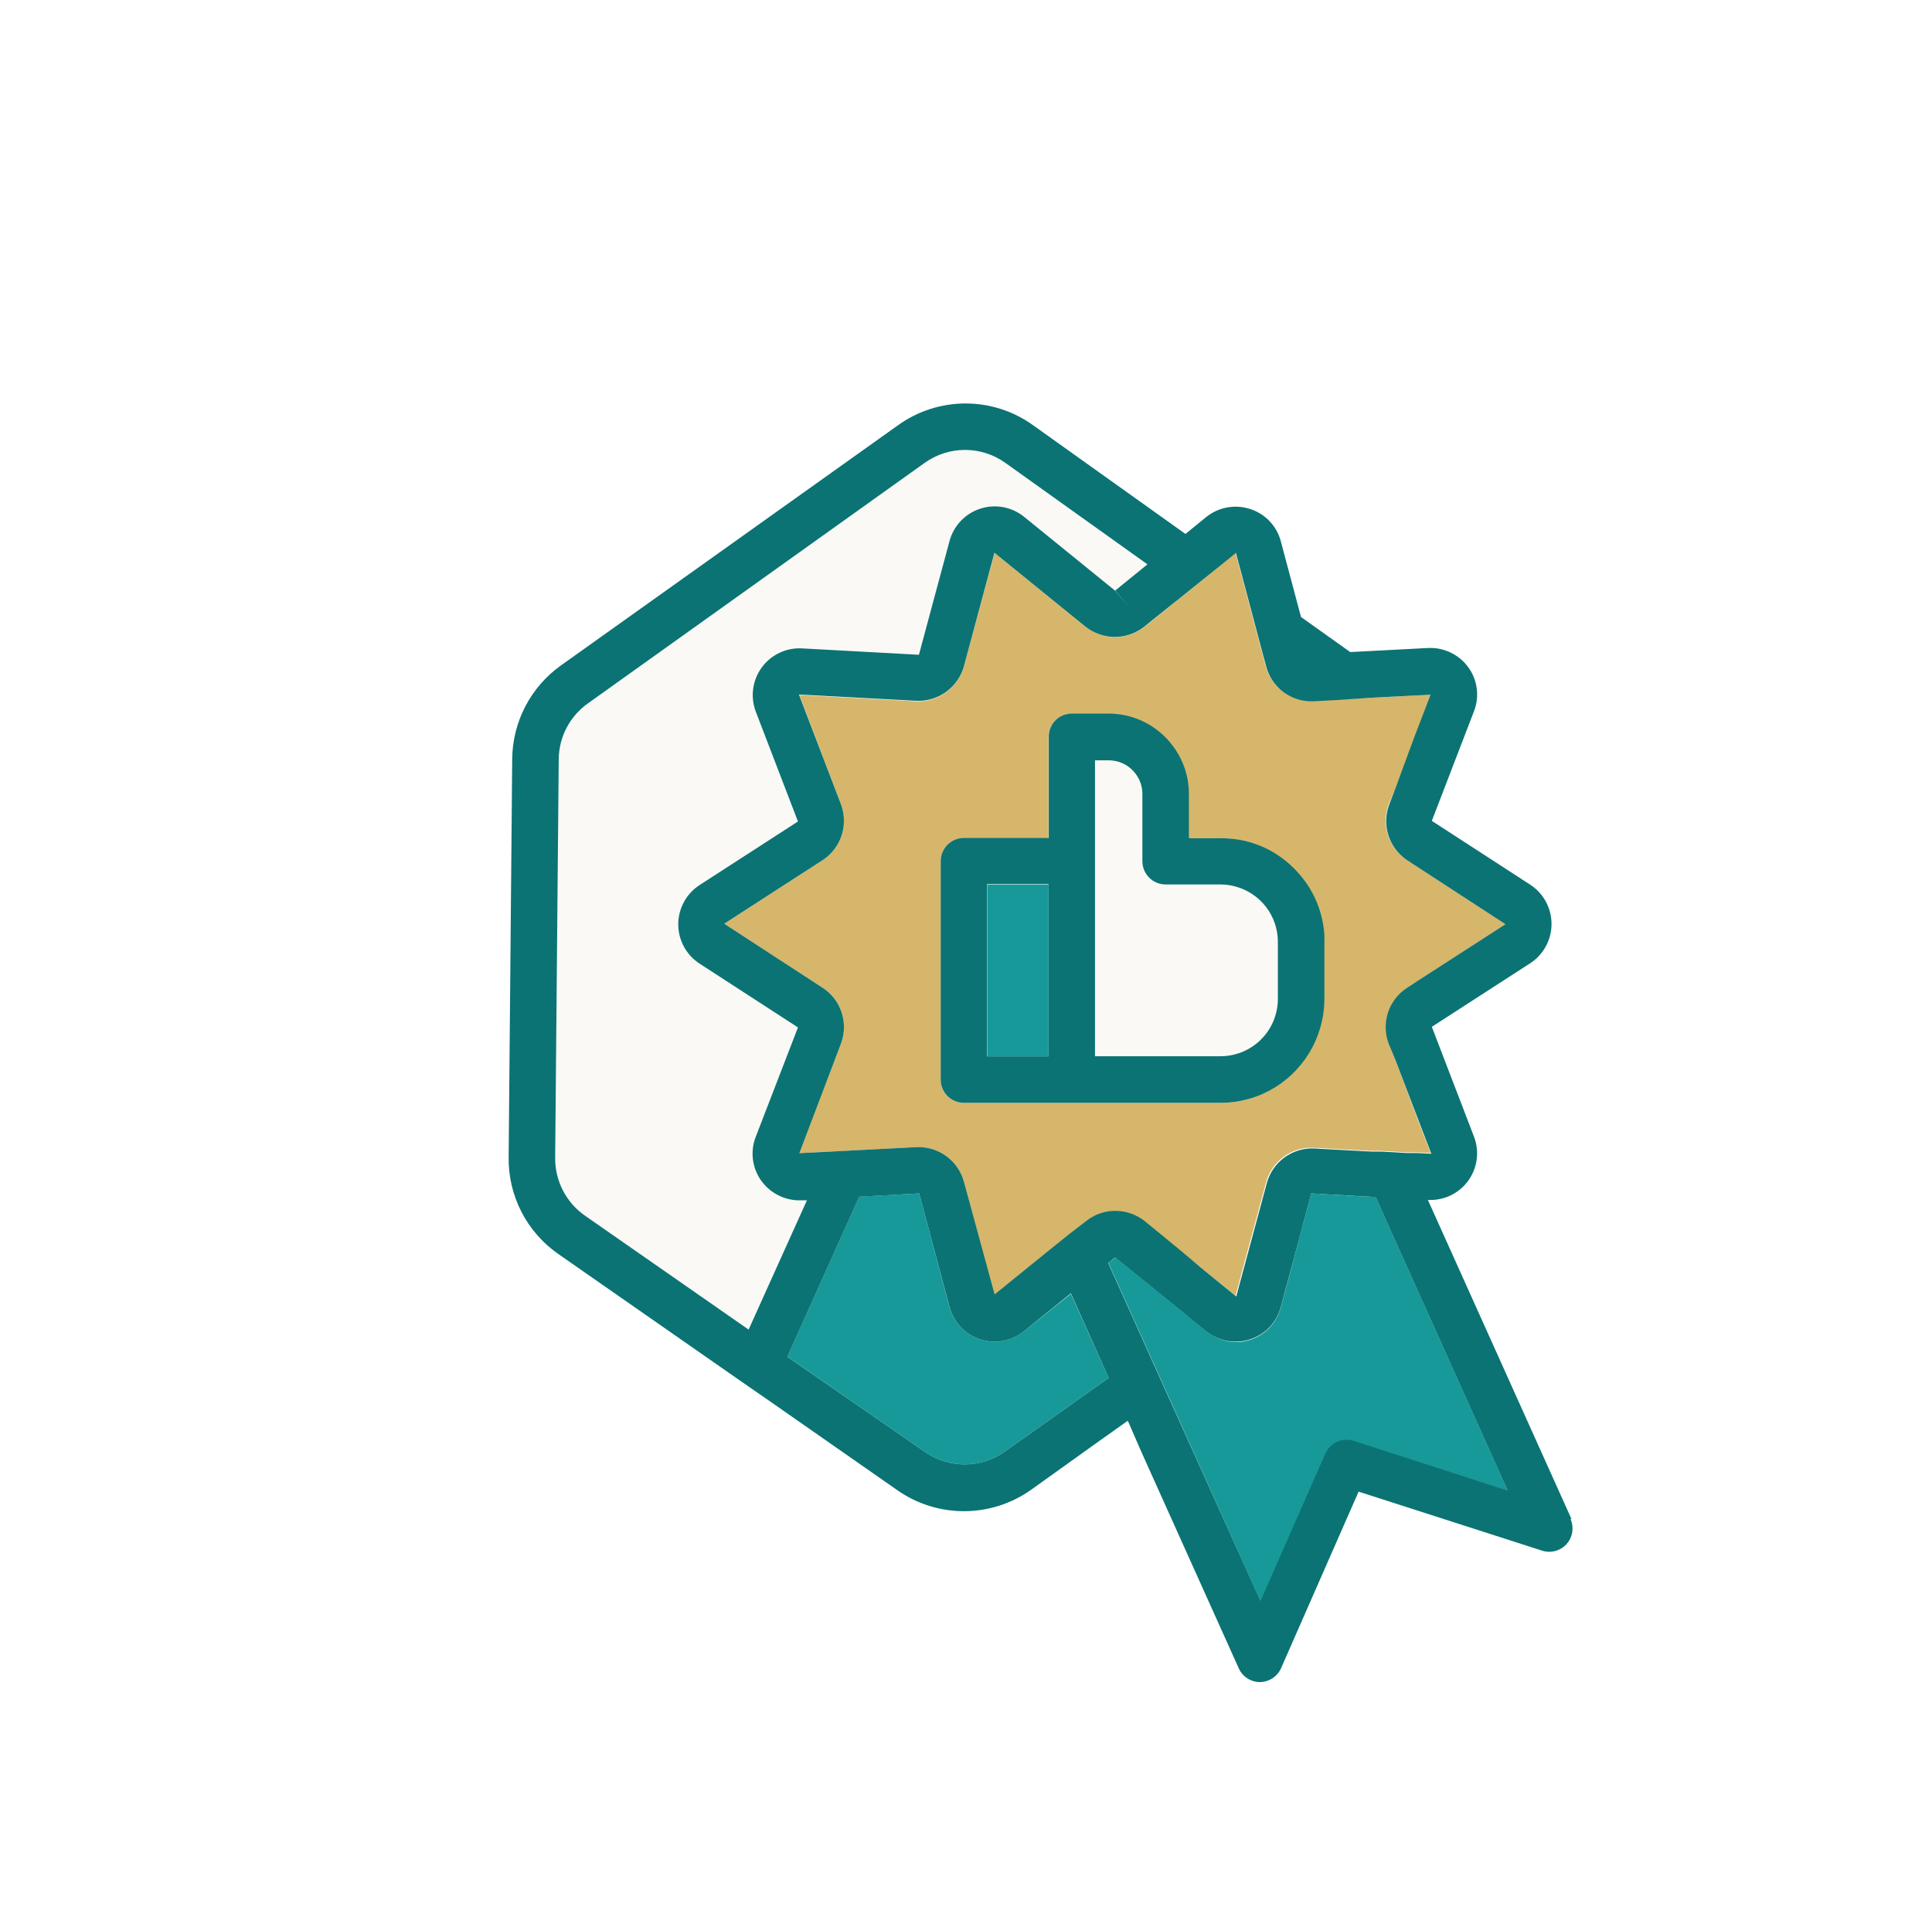
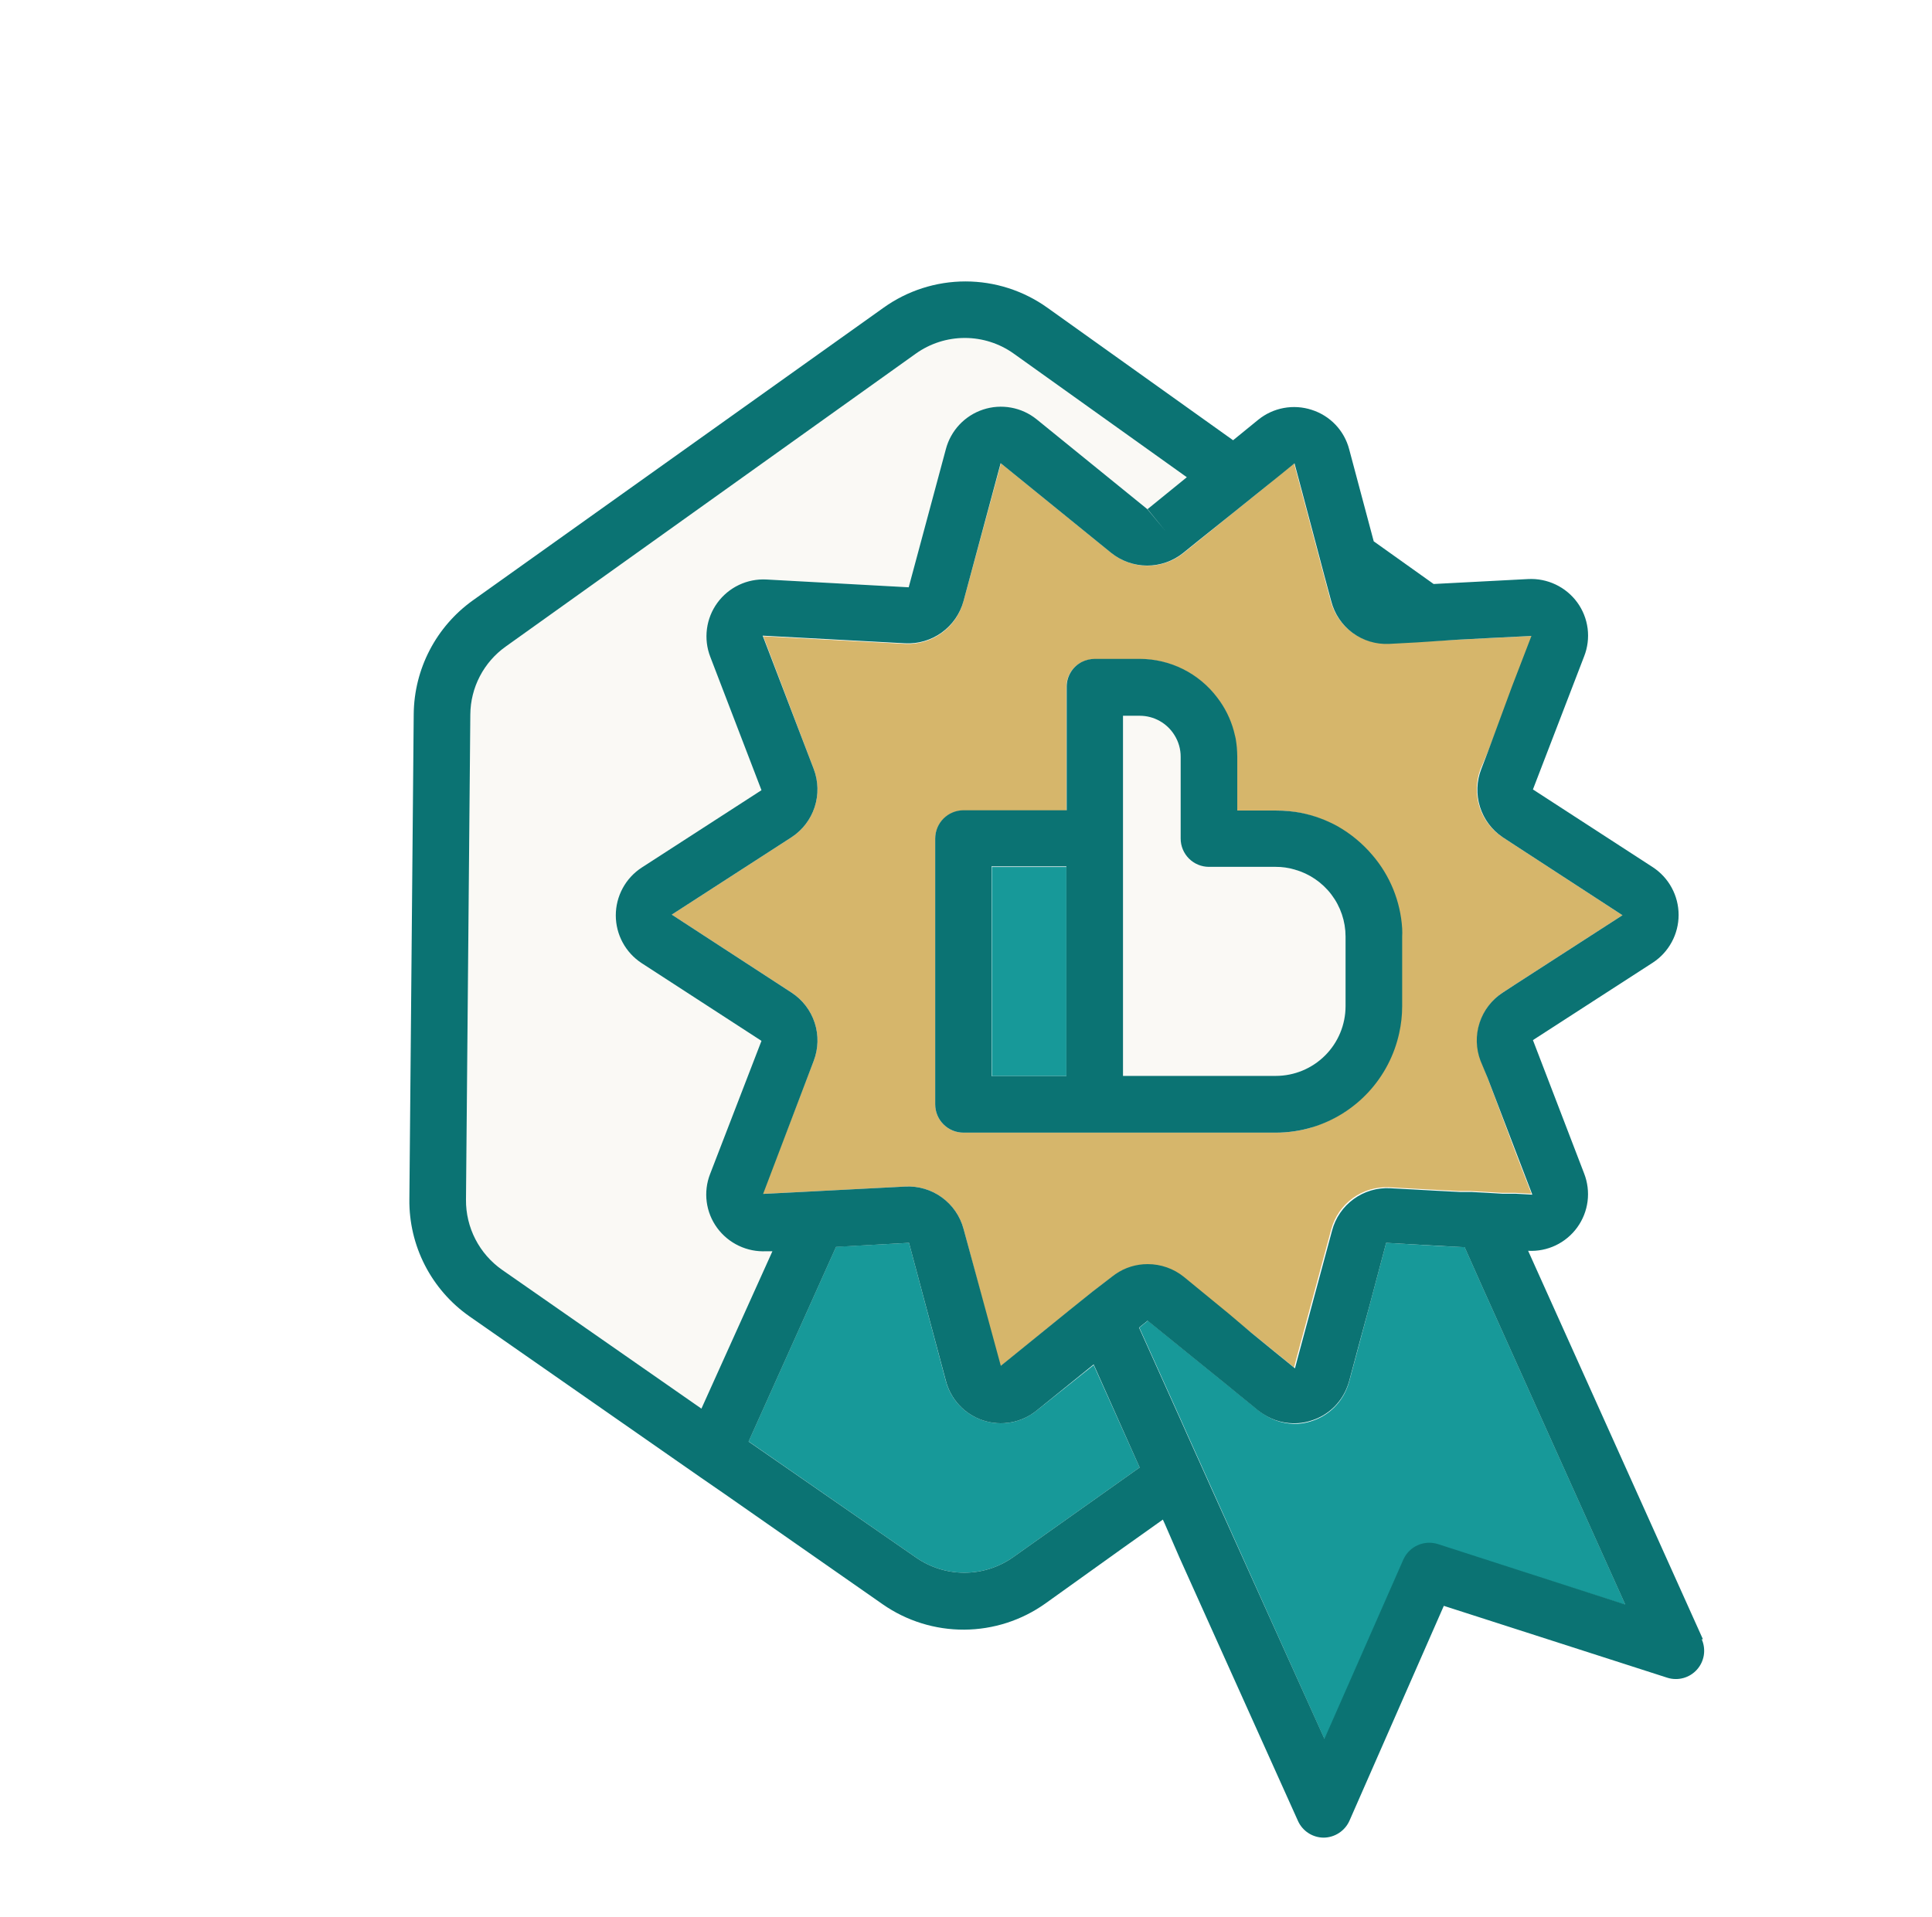
- <svg xmlns="http://www.w3.org/2000/svg" width="157" height="156" viewBox="0 0 157 156" fill="none">
-   <path d="M106.553 97L105.493 101L104.723 103.88L104.083 106.27C104.035 106.444 103.975 106.614 103.903 106.78C103.693 107.28 103.377 107.729 102.976 108.095C102.576 108.461 102.1 108.736 101.583 108.9C101.293 108.999 100.99 109.06 100.683 109.08C99.847 109.127 99.019 108.891 98.333 108.41C98.233 108.35 98.133 108.27 98.033 108.2L97.483 107.75L96.793 107.19L95.963 106.51L94.443 105.28L90.643 102.2L90.073 102.66L92.853 108.83L93.253 109.73L93.883 111.13L94.043 111.48L94.833 113.24L94.923 113.44L102.453 130.18L107.733 118.18C107.93 117.76 108.274 117.427 108.699 117.243C109.124 117.058 109.603 117.036 110.043 117.18L122.533 121.18L112.963 99.91L112.073 97.91L111.793 97.28L110.333 97.22L106.553 97Z" fill="#179999" />
-   <path d="M99.184 85.86C100.418 85.86 101.602 85.371 102.475 84.499C103.349 83.627 103.841 82.444 103.844 81.21V76.55C103.842 75.536 103.509 74.551 102.895 73.744C102.281 72.937 101.42 72.353 100.444 72.08C100.035 71.959 99.61 71.898 99.184 71.9H94.724C94.475 71.9 94.228 71.851 93.998 71.755C93.768 71.66 93.559 71.519 93.384 71.343C93.208 71.166 93.069 70.957 92.975 70.726C92.88 70.496 92.832 70.249 92.834 70V64.54C92.836 64.031 92.694 63.532 92.424 63.1C92.181 62.703 91.84 62.375 91.433 62.147C91.027 61.92 90.569 61.8 90.104 61.8H88.984V85.86H99.184Z" fill="#FAF9F5" />
-   <path d="M85.204 71.9H80.224V85.86H85.204V71.9Z" fill="#179999" />
-   <path d="M65.173 97.53C64.542 97.565 63.913 97.444 63.341 97.177C62.769 96.91 62.271 96.505 61.893 96C61.518 95.488 61.278 94.889 61.196 94.26C61.114 93.631 61.192 92.991 61.423 92.4L64.853 83.51L56.853 78.32C56.323 77.974 55.887 77.501 55.586 76.944C55.284 76.387 55.126 75.763 55.126 75.13C55.126 74.497 55.284 73.873 55.586 73.316C55.887 72.759 56.323 72.286 56.853 71.94L64.853 66.77L61.433 57.86C61.205 57.268 61.129 56.629 61.211 56C61.294 55.371 61.532 54.773 61.905 54.26C62.278 53.748 62.773 53.336 63.346 53.063C63.918 52.791 64.55 52.666 65.183 52.7L74.683 53.22L77.153 44C77.313 43.386 77.624 42.822 78.059 42.359C78.493 41.897 79.036 41.55 79.639 41.351C80.241 41.152 80.884 41.108 81.508 41.221C82.133 41.334 82.719 41.602 83.213 42L90.603 48L91.823 49.47L90.623 48L93.243 45.87L81.693 37.62C80.737 36.937 79.592 36.569 78.418 36.569C77.243 36.569 76.098 36.937 75.143 37.62L47.763 57.18C47.04 57.695 46.449 58.374 46.038 59.161C45.628 59.949 45.41 60.822 45.403 61.71L45.113 94.12C45.105 95.037 45.321 95.942 45.741 96.757C46.16 97.572 46.772 98.273 47.523 98.8L60.833 108.07L65.583 97.51L65.173 97.53Z" fill="#FAF9F5" />
-   <path d="M80.824 109.05C79.987 109.048 79.175 108.771 78.511 108.261C77.848 107.751 77.371 107.038 77.154 106.23L74.694 97L69.824 97.26L63.984 110.26L75.144 118C76.094 118.668 77.227 119.027 78.389 119.027C79.55 119.027 80.684 118.668 81.634 118L90.094 112L87.024 105.16L83.214 108.2C82.539 108.75 81.695 109.05 80.824 109.05Z" fill="#179999" />
-   <path d="M97.973 46.93L96.443 48.16L93.903 50.22L93.013 50.94C92.332 51.484 91.485 51.781 90.613 51.78C89.744 51.777 88.902 51.481 88.223 50.94L80.833 44.94L78.333 54.14C78.112 54.986 77.609 55.73 76.907 56.25C76.205 56.771 75.346 57.035 74.473 57L64.963 56.49L68.333 65.36C68.641 66.174 68.663 67.068 68.394 67.895C68.124 68.723 67.581 69.433 66.853 69.91L58.853 75.08L66.853 80.29C67.582 80.765 68.127 81.476 68.396 82.304C68.665 83.132 68.643 84.027 68.333 84.84L64.913 93.73L67.333 93.61L71.573 93.39L74.473 93.24C75.341 93.201 76.197 93.459 76.898 93.972C77.6 94.484 78.106 95.221 78.333 96.06L80.783 105.26L85.383 101.53L86.903 100.31L88.203 99.31L88.433 99.14C89.067 98.7 89.821 98.466 90.593 98.47C91.465 98.469 92.311 98.766 92.993 99.31L95.993 101.77L97.543 103L99.063 104.23L99.963 104.96L100.403 105.32L100.623 104.49L102.883 96.11C103.108 95.268 103.615 94.529 104.32 94.016C105.024 93.503 105.883 93.247 106.753 93.29L110.043 93.47L111.393 93.54H112.163L113.283 93.6L114.283 93.66H115.163L116.253 93.72L115.163 90.88L113.333 86L112.903 84.87C112.58 84.058 112.546 83.16 112.806 82.327C113.067 81.493 113.606 80.774 114.333 80.29L115.173 79.74L122.333 75.12L115.173 70.46L114.333 69.91C113.604 69.435 113.059 68.724 112.79 67.896C112.52 67.068 112.543 66.173 112.853 65.36L113.333 64.24L115.033 59.85L116.333 56.47L113.693 56.6L111.333 56.72L108.593 56.86L106.723 56.96C105.852 57.005 104.992 56.75 104.288 56.236C103.583 55.723 103.077 54.983 102.853 54.14L102.393 52.43L101.633 49.56L100.873 46.7L100.403 44.94L99.473 45.7L97.973 46.93ZM101.623 89.28C100.831 89.518 100.009 89.639 99.183 89.64H78.333C77.832 89.64 77.351 89.441 76.996 89.086C76.642 88.732 76.443 88.251 76.443 87.75V70C76.448 69.502 76.65 69.027 77.004 68.676C77.357 68.326 77.835 68.13 78.333 68.13H85.203V59.91C85.198 59.89 85.198 59.87 85.203 59.85C85.208 59.515 85.304 59.188 85.48 58.902C85.656 58.617 85.906 58.385 86.203 58.23C86.473 58.095 86.771 58.023 87.073 58.02H90.073C91.074 58.019 92.061 58.25 92.958 58.694C93.855 59.138 94.637 59.783 95.243 60.58C95.755 61.243 96.132 62.001 96.353 62.81L96.473 63.3C96.546 63.709 96.582 64.124 96.583 64.54V68.13H99.153C99.7 68.129 100.245 68.179 100.783 68.28C101.652 68.452 102.489 68.759 103.263 69.19C104.137 69.684 104.919 70.327 105.573 71.09C106.758 72.464 107.46 74.189 107.573 76C107.583 76.183 107.583 76.367 107.573 76.55V81.21C107.572 81.812 107.505 82.412 107.373 83C107.052 84.468 106.345 85.824 105.326 86.927C104.306 88.031 103.011 88.843 101.573 89.28H101.623Z" fill="#D6B66B" />
-   <path d="M127.704 123.47L116.034 97.53C116.667 97.565 117.299 97.44 117.872 97.168C118.444 96.895 118.939 96.483 119.311 95.97C119.683 95.456 119.921 94.858 120.002 94.229C120.082 93.6 120.004 92.961 119.774 92.37L116.354 83.46L124.354 78.29C124.884 77.944 125.32 77.471 125.621 76.914C125.923 76.357 126.081 75.733 126.081 75.1C126.081 74.466 125.923 73.843 125.621 73.286C125.32 72.729 124.884 72.256 124.354 71.91L116.354 66.72L119.774 57.83C120.006 57.24 120.086 56.6 120.006 55.971C119.925 55.342 119.687 54.743 119.314 54.23C118.94 53.718 118.444 53.307 117.871 53.035C117.299 52.763 116.667 52.637 116.034 52.67L109.724 53L105.724 50.15L104.084 44C103.923 43.386 103.609 42.823 103.172 42.363C102.735 41.904 102.189 41.562 101.584 41.37C100.981 41.173 100.339 41.131 99.715 41.246C99.091 41.361 98.507 41.631 98.014 42.03L96.334 43.4L83.934 34.55C82.338 33.408 80.426 32.794 78.464 32.794C76.502 32.794 74.59 33.408 72.994 34.55L45.564 54.1C44.358 54.965 43.372 56.102 42.688 57.419C42.003 58.736 41.639 60.196 41.624 61.68L41.334 94.09C41.316 95.619 41.671 97.129 42.368 98.49C43.065 99.85 44.083 101.021 45.334 101.9L59.224 111.58L60.804 112.68L62.384 113.77L72.944 121.14C74.54 122.251 76.439 122.841 78.383 122.83C80.328 122.819 82.221 122.208 83.804 121.08L88.944 117.4L91.644 115.48L91.764 115.74L92.764 118.04L100.664 135.6C100.812 135.932 101.054 136.215 101.359 136.414C101.664 136.612 102.02 136.719 102.384 136.72C102.749 136.715 103.104 136.607 103.409 136.406C103.714 136.206 103.955 135.923 104.104 135.59L110.404 121.24L125.324 126.04C125.671 126.15 126.043 126.158 126.395 126.062C126.746 125.967 127.063 125.771 127.306 125.499C127.549 125.228 127.708 124.892 127.765 124.532C127.821 124.172 127.772 123.803 127.624 123.47H127.704ZM96.444 48.16L97.974 46.93L99.504 45.7L100.434 44.94L100.904 46.7L101.664 49.56L102.424 52.43L102.884 54.14C103.1 54.99 103.603 55.739 104.309 56.261C105.014 56.782 105.878 57.043 106.754 57L108.624 56.9L111.334 56.72L113.614 56.6L116.254 56.47L114.954 59.85L113.334 64.24L112.904 65.36C112.589 66.168 112.559 67.059 112.819 67.886C113.079 68.714 113.613 69.427 114.334 69.91L115.174 70.46L122.334 75.12L115.174 79.74L114.334 80.29C113.605 80.765 113.06 81.476 112.791 82.304C112.521 83.131 112.544 84.026 112.854 84.84L113.334 86L115.224 90.94L116.314 93.78L115.224 93.72H114.344L113.344 93.66L112.224 93.6H111.454L110.104 93.53L106.814 93.35C105.944 93.306 105.085 93.563 104.381 94.076C103.676 94.589 103.169 95.328 102.944 96.17L100.684 104.55L100.464 105.38L100.024 105.02L99.124 104.29L97.544 103L96.034 101.72L93.034 99.26C92.353 98.716 91.506 98.419 90.634 98.42C89.862 98.416 89.108 98.65 88.474 99.09L88.244 99.26L86.944 100.26L85.424 101.48L80.824 105.21L78.334 96.06C78.107 95.217 77.598 94.478 76.892 93.965C76.186 93.452 75.326 93.196 74.454 93.24L71.554 93.39L67.334 93.61L64.954 93.73L68.334 84.84C68.644 84.026 68.667 83.131 68.397 82.304C68.128 81.476 67.583 80.765 66.854 80.29L58.854 75.08L66.854 69.91C67.582 69.433 68.126 68.723 68.395 67.895C68.664 67.068 68.642 66.174 68.334 65.36L64.924 56.45L74.434 56.96C75.308 57.007 76.173 56.752 76.882 56.239C77.592 55.726 78.104 54.985 78.334 54.14L80.814 44.93L88.204 50.93C88.883 51.471 89.725 51.767 90.594 51.77C91.466 51.771 92.313 51.474 92.994 50.93L93.884 50.21L96.444 48.16ZM60.834 108.07L47.524 98.8C46.773 98.273 46.162 97.572 45.742 96.757C45.322 95.942 45.107 95.037 45.114 94.12L45.404 61.71C45.412 60.822 45.629 59.949 46.04 59.161C46.45 58.374 47.041 57.695 47.764 57.18L75.144 37.62C76.099 36.937 77.245 36.569 78.419 36.569C79.594 36.569 80.739 36.937 81.694 37.62L93.244 45.87L90.624 48L91.824 49.47L90.604 48L83.214 42C82.72 41.602 82.134 41.334 81.51 41.221C80.885 41.107 80.242 41.152 79.64 41.351C79.037 41.55 78.494 41.897 78.06 42.359C77.626 42.822 77.314 43.386 77.154 44L74.674 53.22L65.174 52.7C64.541 52.666 63.909 52.791 63.337 53.063C62.764 53.336 62.269 53.748 61.896 54.26C61.523 54.773 61.285 55.371 61.203 56C61.12 56.629 61.196 57.268 61.424 57.86L64.844 66.77L56.844 71.94C56.314 72.286 55.878 72.759 55.577 73.316C55.275 73.873 55.117 74.496 55.117 75.13C55.117 75.763 55.275 76.387 55.577 76.944C55.878 77.501 56.314 77.974 56.844 78.32L64.844 83.51L61.414 92.4C61.183 92.991 61.105 93.631 61.187 94.26C61.269 94.889 61.509 95.488 61.884 96C62.259 96.511 62.755 96.921 63.327 97.193C63.9 97.466 64.531 97.592 65.164 97.56H65.574L60.834 108.07ZM81.634 118C80.684 118.668 79.551 119.027 78.389 119.027C77.227 119.027 76.094 118.668 75.144 118L63.984 110.27L69.824 97.27L74.694 97L77.154 106.2C77.312 106.815 77.622 107.381 78.056 107.846C78.49 108.31 79.034 108.658 79.637 108.857C80.241 109.056 80.885 109.1 81.51 108.985C82.135 108.871 82.721 108.6 83.214 108.2L87.024 105.12L90.094 112L81.634 118ZM110.024 117.12C109.583 116.976 109.105 116.998 108.68 117.182C108.254 117.367 107.911 117.7 107.714 118.12L102.434 130.12L94.904 113.44L94.814 113.24L94.024 111.48L93.864 111.13L93.234 109.73L92.834 108.83L90.054 102.66L90.624 102.2L94.424 105.28L95.944 106.51L96.774 107.19L97.464 107.75L98.014 108.2C98.114 108.27 98.214 108.35 98.314 108.41C99.01 108.881 99.846 109.103 100.684 109.04C100.991 109.02 101.293 108.959 101.584 108.86C102.101 108.695 102.576 108.421 102.977 108.055C103.377 107.689 103.694 107.24 103.904 106.74C103.976 106.574 104.036 106.404 104.084 106.23L104.724 103.84L105.494 101L106.554 97L110.284 97.21L111.794 97.29L112.074 97.92L112.964 99.92L122.514 121.15L110.024 117.12Z" fill="#0B7373" />
-   <path d="M87.093 58C86.791 58.003 86.493 58.075 86.223 58.21C85.926 58.365 85.676 58.597 85.5 58.882C85.324 59.167 85.228 59.495 85.223 59.83C85.218 59.85 85.218 59.87 85.223 59.89V68.11H78.333C77.832 68.11 77.351 68.309 76.996 68.664C76.642 69.018 76.443 69.499 76.443 70V87.75C76.443 88.251 76.642 88.732 76.996 89.086C77.351 89.441 77.832 89.64 78.333 89.64H99.183C100.009 89.639 100.831 89.518 101.623 89.28C103.061 88.844 104.356 88.031 105.375 86.928C106.395 85.824 107.102 84.468 107.423 83C107.555 82.412 107.622 81.812 107.623 81.21V76.55C107.633 76.367 107.633 76.183 107.623 76C107.51 74.189 106.808 72.464 105.623 71.09C104.975 70.329 104.2 69.686 103.333 69.19C102.559 68.759 101.722 68.452 100.853 68.28C100.315 68.179 99.77 68.129 99.223 68.13H96.613V64.54C96.612 64.124 96.575 63.709 96.503 63.3L96.383 62.81C96.162 62.001 95.785 61.243 95.273 60.58C94.669 59.78 93.888 59.13 92.991 58.683C92.094 58.235 91.105 58.002 90.103 58H87.093ZM85.203 85.86H80.203V71.86H85.203V85.86ZM92.423 63.1C92.693 63.532 92.835 64.031 92.833 64.54V70C92.833 70.501 93.032 70.982 93.386 71.336C93.741 71.691 94.222 71.89 94.723 71.89H99.183C99.609 71.888 100.034 71.949 100.443 72.07C101.419 72.343 102.28 72.927 102.894 73.734C103.508 74.541 103.841 75.526 103.843 76.54V81.2C103.84 82.434 103.348 83.617 102.474 84.489C101.601 85.36 100.417 85.85 99.183 85.85H88.983V61.8H90.103C90.568 61.8 91.026 61.919 91.432 62.147C91.839 62.375 92.18 62.703 92.423 63.1Z" fill="#0B7373" />
+ <svg xmlns="http://www.w3.org/2000/svg" width="129" height="128" viewBox="0 0 129 128" fill="none">
+   <path d="M92.553 83L91.493 87L90.723 89.88L90.083 92.27C90.035 92.444 89.975 92.615 89.903 92.78C89.693 93.28 89.377 93.729 88.976 94.095C88.576 94.461 88.1 94.736 87.583 94.9C87.293 94.999 86.99 95.06 86.683 95.08C85.847 95.127 85.019 94.891 84.333 94.41C84.233 94.35 84.133 94.27 84.033 94.2L83.483 93.75L82.793 93.19L81.963 92.51L80.443 91.28L76.643 88.2L76.073 88.66L78.853 94.83L79.253 95.73L79.883 97.13L80.043 97.48L80.833 99.24L80.923 99.44L88.453 116.18L93.733 104.18C93.93 103.76 94.273 103.427 94.699 103.243C95.124 103.058 95.603 103.036 96.043 103.18L108.533 107.18L98.963 85.91L98.073 83.91L97.793 83.28L96.333 83.22L92.553 83Z" fill="#179999" />
+   <path d="M85.184 71.86C86.418 71.86 87.602 71.371 88.475 70.499C89.349 69.627 89.841 68.444 89.844 67.21V62.55C89.842 61.536 89.509 60.551 88.895 59.744C88.281 58.937 87.42 58.353 86.444 58.08C86.035 57.959 85.61 57.898 85.184 57.9H80.724C80.475 57.9 80.228 57.851 79.998 57.755C79.768 57.66 79.559 57.52 79.384 57.343C79.208 57.166 79.069 56.957 78.975 56.726C78.88 56.496 78.832 56.249 78.834 56V50.54C78.836 50.031 78.694 49.532 78.424 49.1C78.181 48.703 77.84 48.375 77.433 48.147C77.027 47.92 76.569 47.8 76.104 47.8H74.984V71.86H85.184Z" fill="#FAF9F5" />
+   <path d="M71.204 57.9H66.224V71.86H71.204V57.9Z" fill="#179999" />
+   <path d="M51.173 83.53C50.542 83.565 49.913 83.444 49.341 83.177C48.769 82.91 48.271 82.505 47.893 82C47.518 81.488 47.278 80.889 47.196 80.26C47.114 79.631 47.192 78.991 47.423 78.4L50.853 69.51L42.853 64.32C42.323 63.974 41.887 63.501 41.586 62.944C41.284 62.387 41.126 61.763 41.126 61.13C41.126 60.497 41.284 59.873 41.586 59.316C41.887 58.759 42.323 58.286 42.853 57.94L50.853 52.77L47.433 43.86C47.205 43.268 47.129 42.629 47.211 42C47.294 41.371 47.532 40.773 47.905 40.26C48.278 39.748 48.773 39.336 49.346 39.063C49.918 38.791 50.55 38.666 51.183 38.7L60.683 39.22L63.153 30C63.313 29.386 63.624 28.822 64.059 28.359C64.493 27.897 65.036 27.55 65.639 27.351C66.241 27.152 66.884 27.108 67.508 27.221C68.133 27.334 68.719 27.602 69.213 28L76.603 34L77.823 35.47L76.623 34L79.243 31.87L67.693 23.62C66.737 22.937 65.592 22.569 64.418 22.569C63.243 22.569 62.098 22.937 61.143 23.62L33.763 43.18C33.04 43.695 32.449 44.374 32.038 45.161C31.628 45.949 31.41 46.822 31.403 47.71L31.113 80.12C31.105 81.037 31.321 81.942 31.741 82.757C32.16 83.572 32.772 84.273 33.523 84.8L46.833 94.07L51.583 83.51L51.173 83.53Z" fill="#FAF9F5" />
+   <path d="M66.824 95.05C65.987 95.048 65.175 94.771 64.511 94.261C63.848 93.751 63.371 93.038 63.154 92.23L60.694 83L55.824 83.26L49.984 96.26L61.144 104C62.094 104.668 63.227 105.027 64.389 105.027C65.55 105.027 66.684 104.668 67.634 104L76.094 98L73.024 91.16L69.214 94.2C68.539 94.75 67.695 95.05 66.824 95.05Z" fill="#179999" />
+   <path d="M83.973 32.93L82.443 34.16L79.903 36.22L79.013 36.94C78.332 37.484 77.485 37.781 76.613 37.78C75.744 37.777 74.902 37.481 74.223 36.94L66.833 30.94L64.333 40.14C64.112 40.986 63.609 41.73 62.907 42.25C62.205 42.771 61.346 43.035 60.473 43L50.963 42.49L54.333 51.36C54.641 52.173 54.663 53.068 54.394 53.895C54.124 54.723 53.581 55.434 52.853 55.91L44.853 61.08L52.853 66.29C53.582 66.765 54.127 67.476 54.396 68.304C54.666 69.132 54.643 70.027 54.333 70.84L50.913 79.73L53.333 79.61L57.573 79.39L60.473 79.24C61.341 79.201 62.197 79.459 62.898 79.972C63.6 80.484 64.106 81.221 64.333 82.06L66.783 91.26L71.383 87.53L72.903 86.31L74.203 85.31L74.433 85.14C75.067 84.7 75.821 84.466 76.593 84.47C77.465 84.469 78.311 84.766 78.993 85.31L81.993 87.77L83.543 89L85.063 90.23L85.963 90.96L86.403 91.32L86.623 90.49L88.883 82.11C89.108 81.268 89.615 80.529 90.32 80.016C91.024 79.503 91.883 79.247 92.753 79.29L96.043 79.47L97.393 79.54H98.163L99.283 79.6L100.283 79.66H101.163L102.253 79.72L101.163 76.88L99.333 72L98.903 70.87C98.58 70.058 98.546 69.16 98.806 68.327C99.067 67.493 99.606 66.774 100.333 66.29L101.173 65.74L108.333 61.12L101.173 56.46L100.333 55.91C99.603 55.435 99.059 54.724 98.79 53.896C98.52 53.068 98.543 52.173 98.853 51.36L99.333 50.24L101.033 45.85L102.333 42.47L99.693 42.6L97.333 42.72L94.593 42.86L92.723 42.96C91.852 43.005 90.993 42.75 90.288 42.236C89.583 41.723 89.077 40.983 88.853 40.14L88.393 38.43L87.633 35.56L86.873 32.7L86.403 30.94L85.473 31.7L83.973 32.93ZM87.623 75.28C86.831 75.518 86.009 75.639 85.183 75.64H64.333C63.832 75.64 63.351 75.441 62.996 75.086C62.642 74.732 62.443 74.251 62.443 73.75V56C62.448 55.502 62.65 55.027 63.004 54.676C63.357 54.326 63.835 54.13 64.333 54.13H71.203V45.91C71.198 45.89 71.198 45.87 71.203 45.85C71.208 45.515 71.304 45.188 71.48 44.902C71.656 44.617 71.906 44.385 72.203 44.23C72.473 44.095 72.771 44.023 73.073 44.02H76.073C77.074 44.019 78.061 44.25 78.958 44.694C79.855 45.138 80.637 45.783 81.243 46.58C81.755 47.243 82.132 48.001 82.353 48.81L82.473 49.3C82.546 49.709 82.582 50.124 82.583 50.54V54.13H85.153C85.7 54.129 86.245 54.179 86.783 54.28C87.652 54.452 88.489 54.759 89.263 55.19C90.137 55.684 90.919 56.327 91.573 57.09C92.758 58.464 93.46 60.189 93.573 62C93.583 62.183 93.583 62.367 93.573 62.55V67.21C93.572 67.812 93.505 68.412 93.373 69C93.052 70.468 92.345 71.824 91.326 72.927C90.306 74.031 89.011 74.843 87.573 75.28H87.623Z" fill="#D6B66B" />
+   <path d="M113.704 109.47L102.034 83.53C102.667 83.565 103.299 83.44 103.872 83.168C104.444 82.895 104.939 82.483 105.311 81.97C105.683 81.456 105.921 80.858 106.002 80.229C106.082 79.6 106.004 78.961 105.774 78.37L102.354 69.46L110.354 64.29C110.884 63.944 111.32 63.471 111.621 62.914C111.923 62.357 112.081 61.733 112.081 61.1C112.081 60.467 111.923 59.843 111.621 59.286C111.32 58.729 110.884 58.256 110.354 57.91L102.354 52.72L105.774 43.83C106.006 43.24 106.086 42.6 106.006 41.971C105.925 41.342 105.687 40.743 105.314 40.23C104.94 39.718 104.444 39.307 103.871 39.035C103.299 38.763 102.667 38.637 102.034 38.67L95.724 39L91.724 36.15L90.084 30C89.923 29.386 89.609 28.823 89.172 28.363C88.735 27.904 88.189 27.562 87.584 27.37C86.981 27.173 86.339 27.131 85.715 27.246C85.091 27.361 84.507 27.631 84.014 28.03L82.334 29.4L69.934 20.55C68.338 19.408 66.426 18.794 64.464 18.794C62.502 18.794 60.59 19.408 58.994 20.55L31.564 40.1C30.358 40.965 29.372 42.102 28.688 43.419C28.003 44.736 27.639 46.196 27.624 47.68L27.334 80.09C27.316 81.619 27.671 83.129 28.368 84.49C29.065 85.85 30.083 87.021 31.334 87.9L45.224 97.58L46.804 98.68L48.384 99.77L58.944 107.14C60.54 108.251 62.44 108.841 64.383 108.83C66.328 108.819 68.221 108.208 69.804 107.08L74.944 103.4L77.644 101.48L77.764 101.74L78.764 104.04L86.664 121.6C86.812 121.932 87.054 122.215 87.359 122.414C87.664 122.612 88.02 122.719 88.384 122.72C88.749 122.715 89.104 122.607 89.409 122.406C89.714 122.206 89.955 121.923 90.104 121.59L96.404 107.24L111.324 112.04C111.671 112.15 112.043 112.158 112.395 112.062C112.746 111.967 113.063 111.771 113.306 111.499C113.549 111.228 113.708 110.892 113.765 110.532C113.821 110.172 113.772 109.803 113.624 109.47H113.704ZM82.444 34.16L83.974 32.93L85.504 31.7L86.434 30.94L86.904 32.7L87.664 35.56L88.424 38.43L88.884 40.14C89.1 40.99 89.603 41.739 90.309 42.261C91.014 42.782 91.878 43.043 92.754 43L94.624 42.9L97.334 42.72L99.614 42.6L102.254 42.47L100.954 45.85L99.334 50.24L98.904 51.36C98.589 52.168 98.559 53.059 98.819 53.886C99.079 54.714 99.613 55.427 100.334 55.91L101.174 56.46L108.334 61.12L101.174 65.74L100.334 66.29C99.605 66.765 99.06 67.476 98.791 68.304C98.521 69.131 98.544 70.026 98.854 70.84L99.334 72L101.224 76.94L102.314 79.78L101.224 79.72H100.344L99.344 79.66L98.224 79.6H97.454L96.104 79.53L92.814 79.35C91.944 79.306 91.085 79.563 90.381 80.076C89.676 80.589 89.169 81.328 88.944 82.17L86.684 90.55L86.464 91.38L86.024 91.02L85.124 90.29L83.544 89L82.034 87.72L79.034 85.26C78.353 84.716 77.506 84.419 76.634 84.42C75.862 84.416 75.108 84.65 74.474 85.09L74.244 85.26L72.944 86.26L71.424 87.48L66.824 91.21L64.334 82.06C64.107 81.217 63.598 80.478 62.892 79.965C62.186 79.452 61.326 79.196 60.454 79.24L57.554 79.39L53.334 79.61L50.954 79.73L54.334 70.84C54.644 70.026 54.667 69.131 54.397 68.304C54.128 67.476 53.583 66.765 52.854 66.29L44.854 61.08L52.854 55.91C53.582 55.433 54.126 54.723 54.395 53.895C54.664 53.068 54.642 52.173 54.334 51.36L50.924 42.45L60.434 42.96C61.309 43.007 62.173 42.752 62.882 42.239C63.592 41.726 64.104 40.985 64.334 40.14L66.814 30.93L74.204 36.93C74.883 37.471 75.725 37.767 76.594 37.77C77.466 37.771 78.313 37.474 78.994 36.93L79.884 36.21L82.444 34.16ZM46.834 94.07L33.524 84.8C32.773 84.273 32.162 83.572 31.742 82.757C31.322 81.942 31.107 81.037 31.114 80.12L31.404 47.71C31.412 46.822 31.629 45.949 32.04 45.161C32.45 44.374 33.041 43.695 33.764 43.18L61.144 23.62C62.099 22.937 63.245 22.569 64.419 22.569C65.594 22.569 66.739 22.937 67.694 23.62L79.244 31.87L76.624 34L77.824 35.47L76.604 34L69.214 28C68.72 27.602 68.134 27.334 67.51 27.221C66.885 27.107 66.242 27.152 65.64 27.351C65.037 27.55 64.494 27.897 64.06 28.359C63.626 28.822 63.314 29.386 63.154 30L60.674 39.22L51.174 38.7C50.541 38.666 49.909 38.791 49.337 39.063C48.764 39.336 48.269 39.748 47.896 40.26C47.523 40.773 47.285 41.371 47.203 42C47.12 42.629 47.196 43.268 47.424 43.86L50.844 52.77L42.844 57.94C42.314 58.286 41.878 58.759 41.577 59.316C41.275 59.873 41.117 60.496 41.117 61.13C41.117 61.763 41.275 62.387 41.577 62.944C41.878 63.501 42.314 63.974 42.844 64.32L50.844 69.51L47.414 78.4C47.183 78.991 47.105 79.631 47.187 80.26C47.269 80.889 47.509 81.488 47.884 82C48.259 82.511 48.755 82.921 49.327 83.193C49.9 83.466 50.531 83.592 51.164 83.56H51.574L46.834 94.07ZM67.634 104C66.684 104.668 65.551 105.027 64.389 105.027C63.227 105.027 62.094 104.668 61.144 104L49.984 96.27L55.824 83.27L60.694 83L63.154 92.2C63.312 92.815 63.622 93.381 64.056 93.846C64.49 94.31 65.034 94.657 65.637 94.857C66.241 95.056 66.885 95.1 67.51 94.985C68.135 94.871 68.721 94.6 69.214 94.2L73.024 91.12L76.094 98L67.634 104ZM96.024 103.12C95.583 102.976 95.105 102.998 94.68 103.182C94.254 103.367 93.911 103.7 93.714 104.12L88.434 116.12L80.904 99.44L80.814 99.24L80.024 97.48L79.864 97.13L79.234 95.73L78.834 94.83L76.054 88.66L76.624 88.2L80.424 91.28L81.944 92.51L82.774 93.19L83.464 93.75L84.014 94.2C84.114 94.27 84.214 94.35 84.314 94.41C85.01 94.881 85.846 95.103 86.684 95.04C86.991 95.019 87.293 94.959 87.584 94.86C88.101 94.695 88.576 94.421 88.977 94.055C89.377 93.689 89.694 93.24 89.904 92.74C89.976 92.574 90.036 92.404 90.084 92.23L90.724 89.84L91.494 87L92.554 83L96.284 83.21L97.794 83.29L98.074 83.92L98.964 85.92L108.514 107.15L96.024 103.12Z" fill="#0B7373" />
+   <path d="M73.093 44C72.791 44.003 72.493 44.075 72.223 44.21C71.926 44.365 71.676 44.597 71.5 44.882C71.324 45.167 71.228 45.495 71.223 45.83C71.218 45.85 71.218 45.87 71.223 45.89V54.11H64.333C63.831 54.11 63.351 54.309 62.996 54.664C62.642 55.018 62.443 55.499 62.443 56V73.75C62.443 74.251 62.642 74.732 62.996 75.086C63.351 75.441 63.831 75.64 64.333 75.64H85.183C86.009 75.639 86.831 75.518 87.623 75.28C89.061 74.844 90.356 74.031 91.376 72.928C92.395 71.824 93.102 70.468 93.423 69C93.555 68.412 93.622 67.812 93.623 67.21V62.55C93.633 62.367 93.633 62.183 93.623 62C93.51 60.189 92.808 58.464 91.623 57.09C90.975 56.329 90.2 55.687 89.333 55.19C88.559 54.759 87.722 54.452 86.853 54.28C86.315 54.179 85.77 54.129 85.223 54.13H82.613V50.54C82.612 50.124 82.575 49.709 82.503 49.3L82.383 48.81C82.162 48.001 81.785 47.243 81.273 46.58C80.669 45.78 79.888 45.13 78.991 44.683C78.094 44.235 77.105 44.002 76.103 44H73.093ZM71.203 71.86H66.203V57.86H71.203V71.86ZM78.423 49.1C78.693 49.532 78.835 50.031 78.833 50.54V56C78.833 56.501 79.032 56.982 79.386 57.336C79.741 57.691 80.222 57.89 80.723 57.89H85.183C85.609 57.888 86.034 57.949 86.443 58.07C87.419 58.343 88.28 58.927 88.894 59.734C89.508 60.541 89.841 61.526 89.843 62.54V67.2C89.84 68.434 89.348 69.617 88.474 70.489C87.601 71.36 86.417 71.85 85.183 71.85H74.983V47.8H76.103C76.568 47.8 77.026 47.919 77.432 48.147C77.839 48.375 78.18 48.703 78.423 49.1Z" fill="#0B7373" />
</svg>
